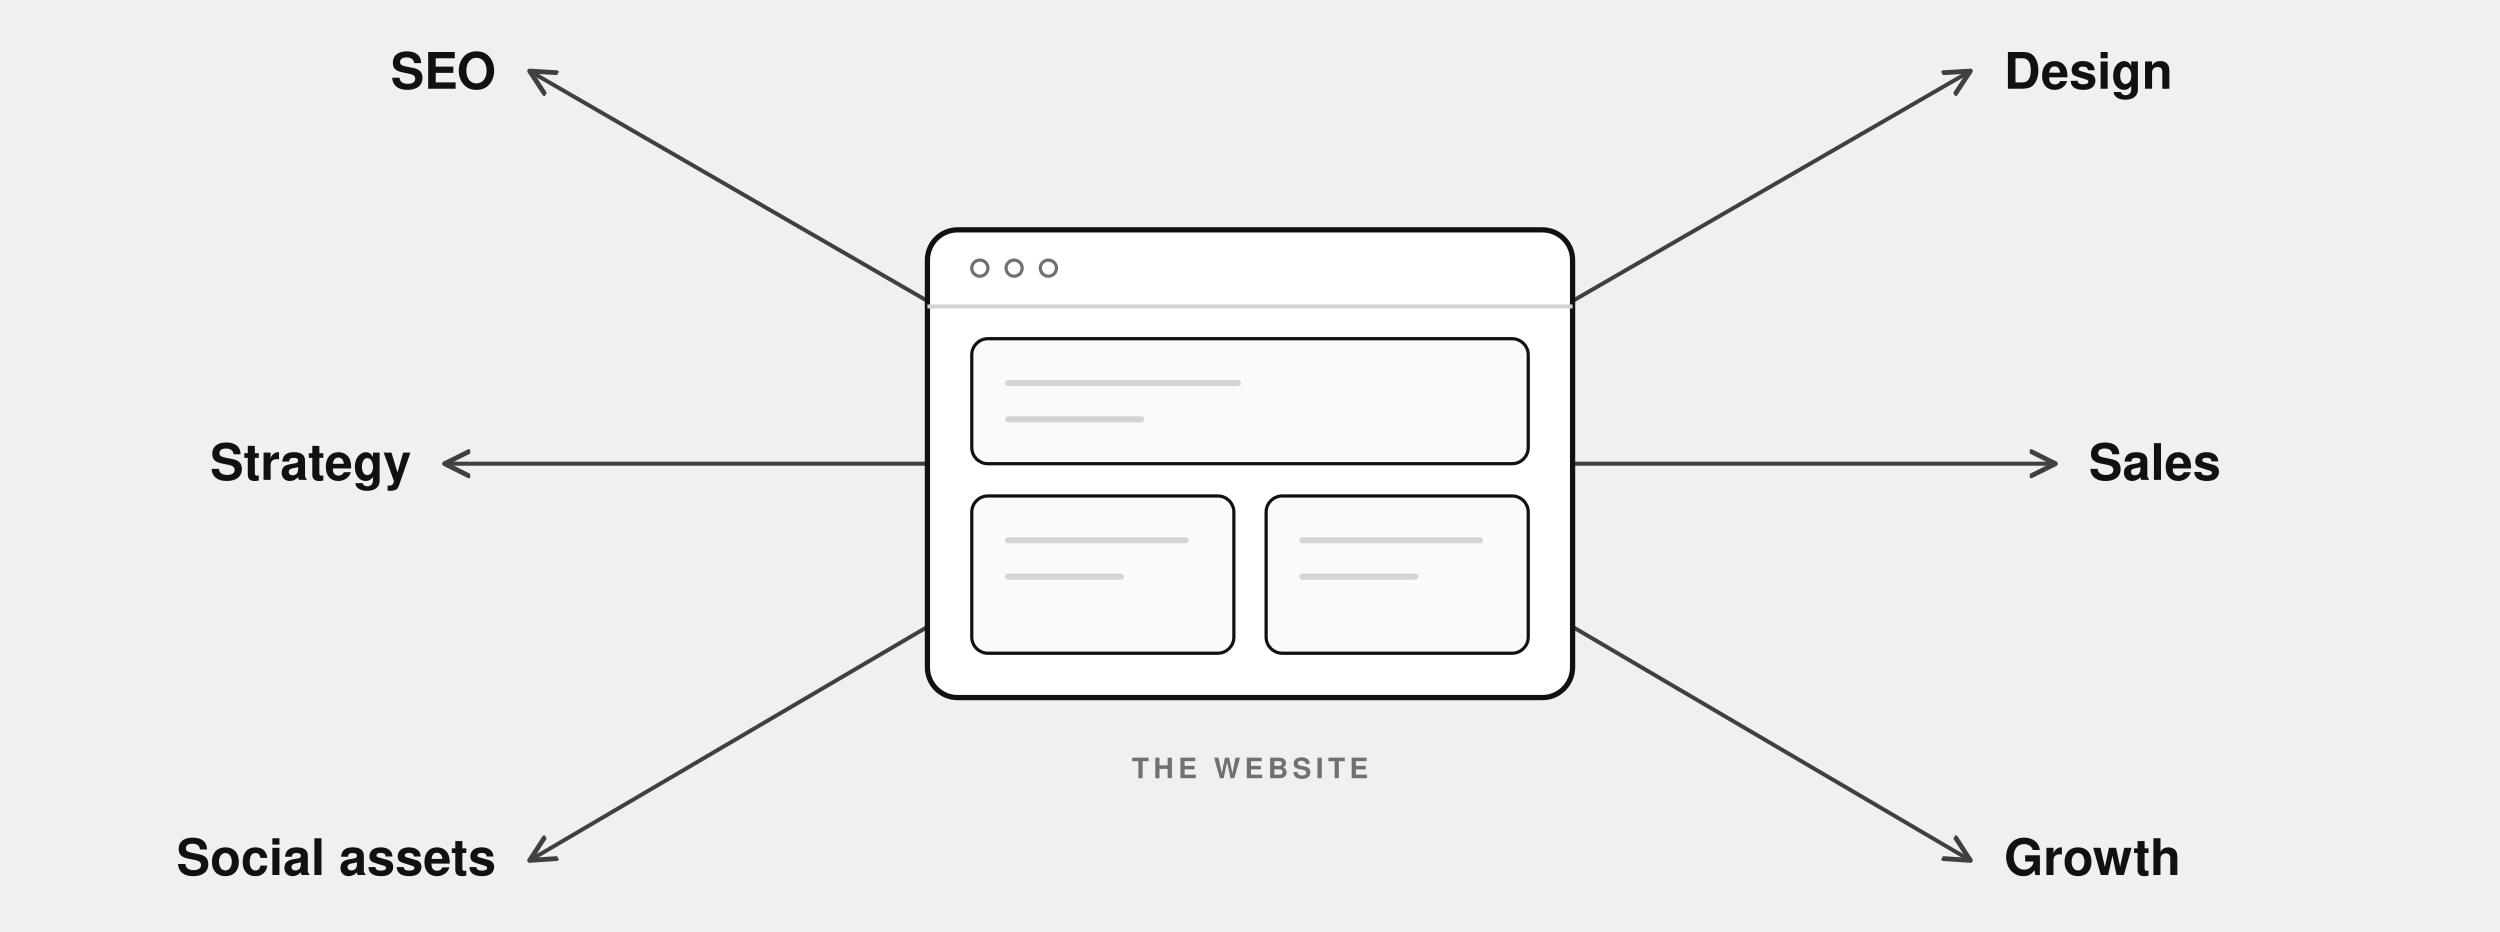
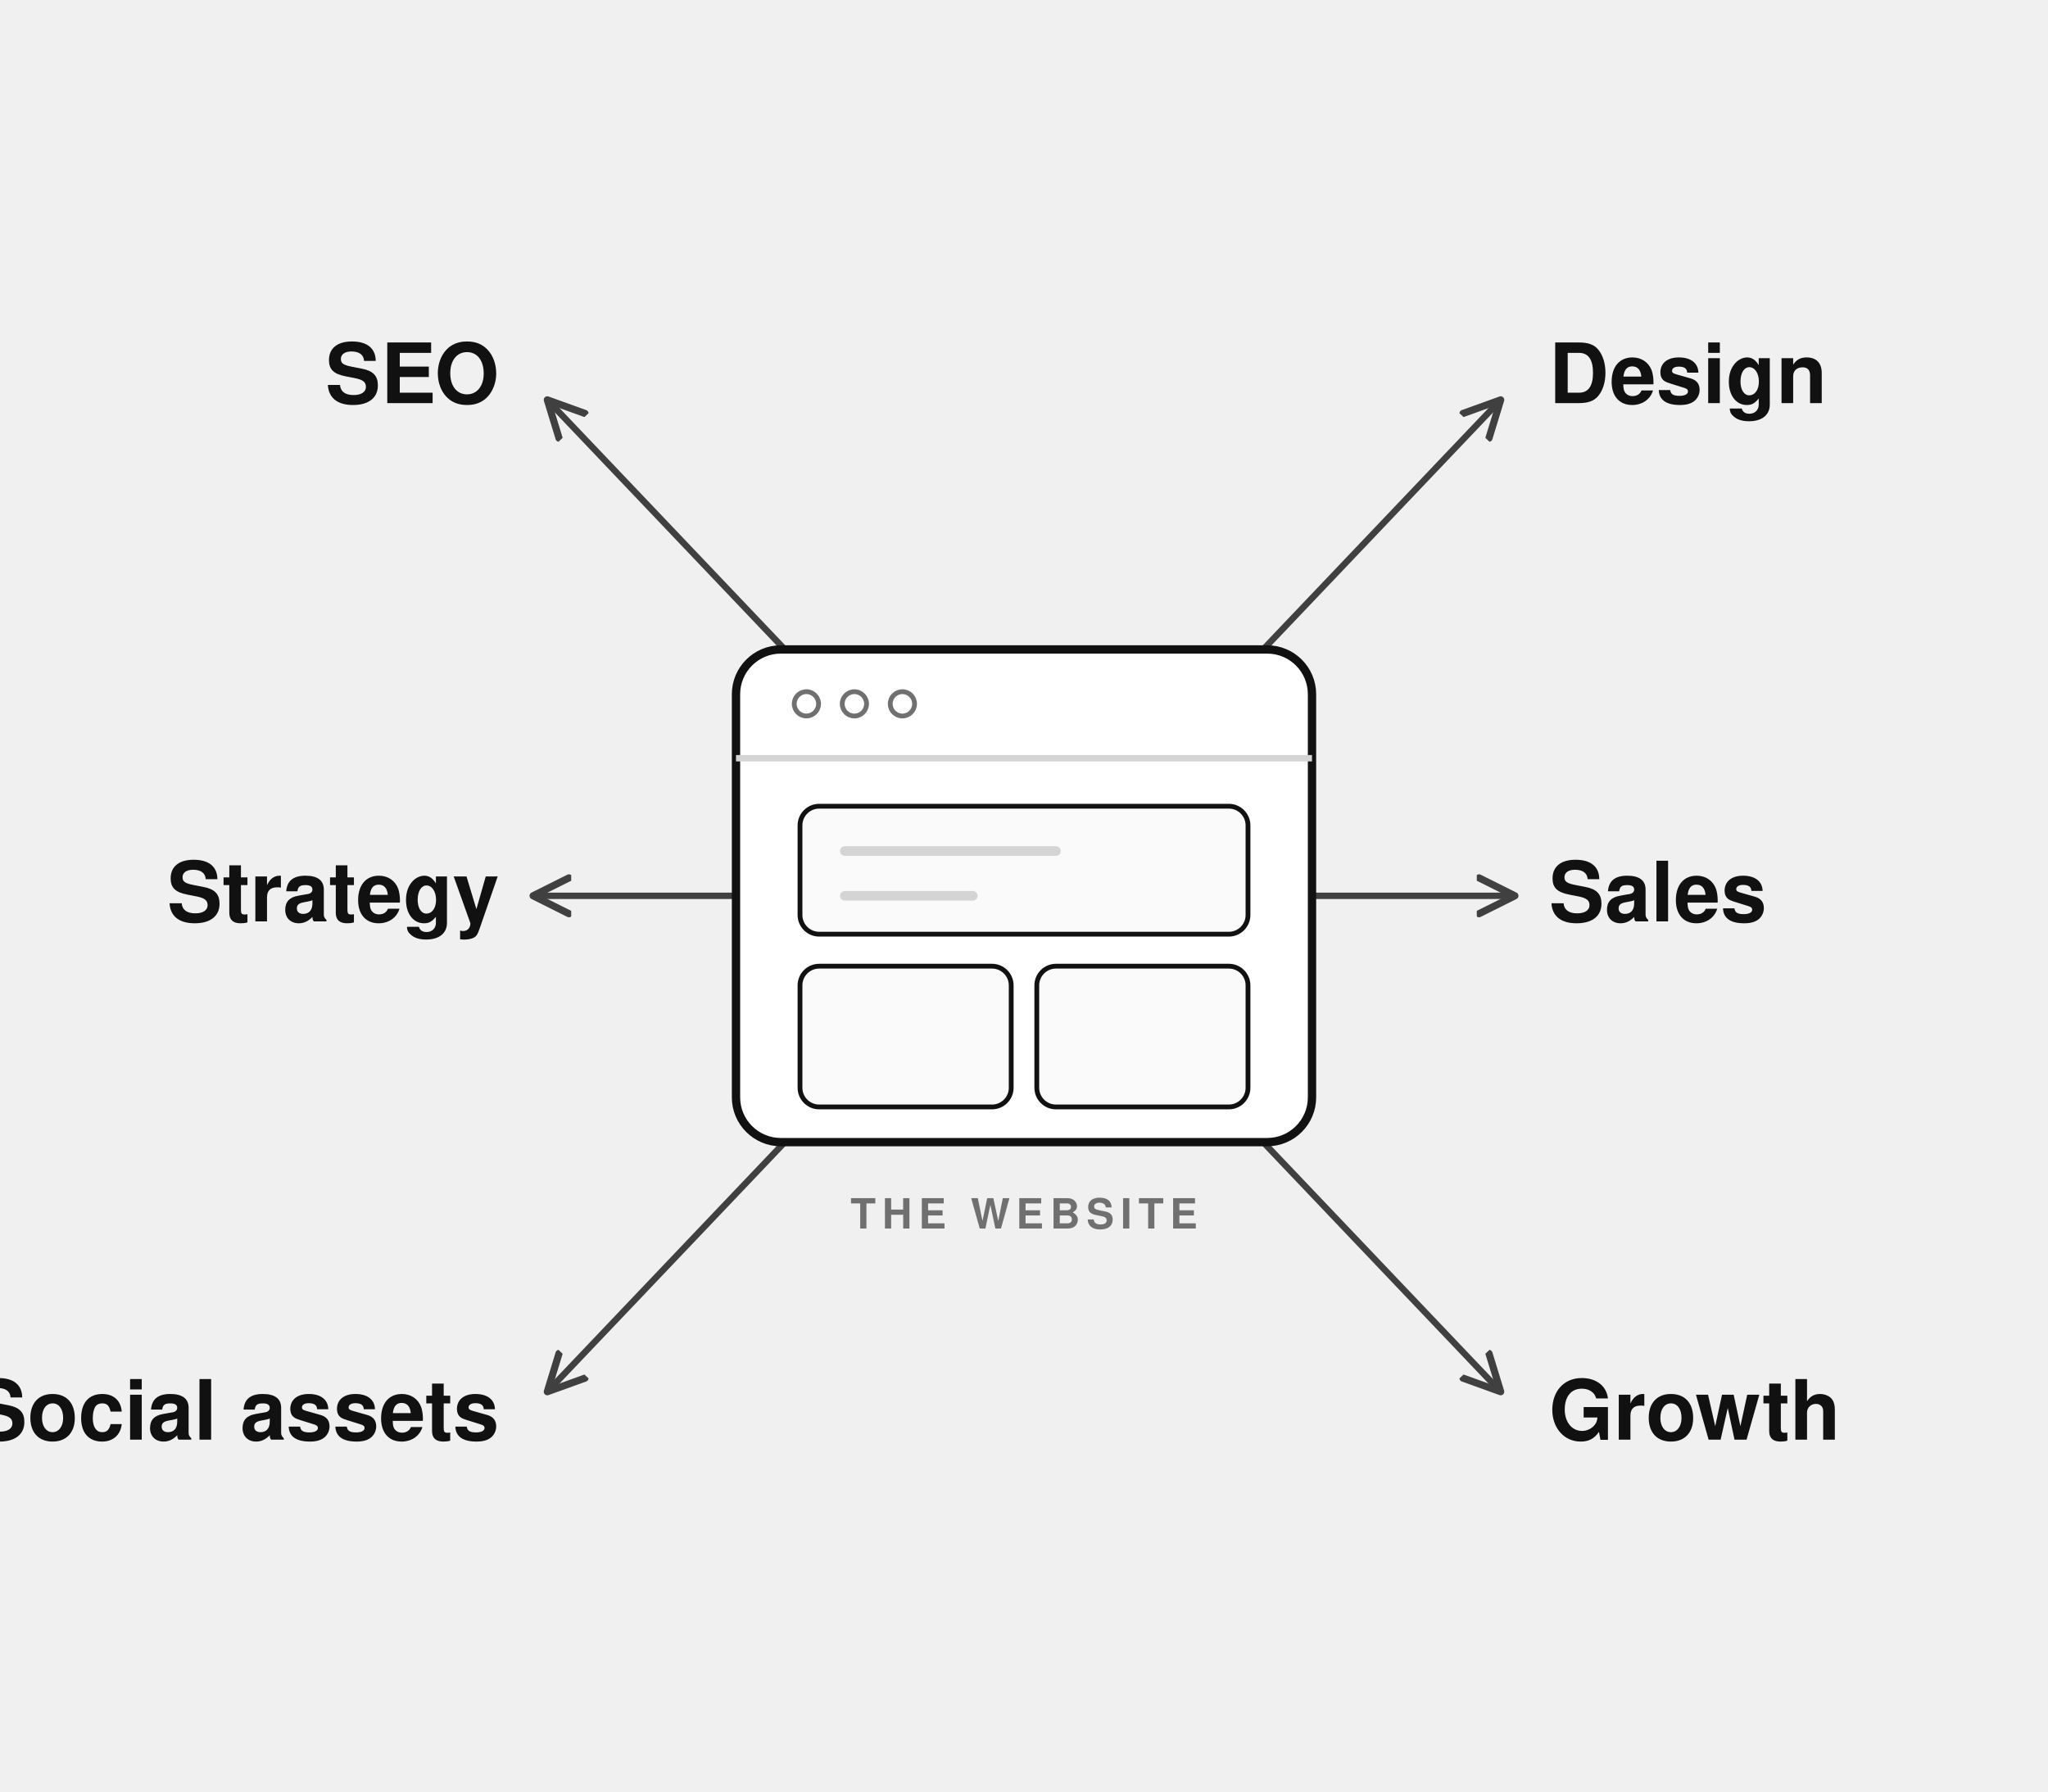
- <svg xmlns="http://www.w3.org/2000/svg" viewBox="0 138 1240 462" fill="none" role="img" aria-label="The website at the center, with SEO, design, social assets, strategy, sales, and growth all emanating from it.">
+ <svg xmlns="http://www.w3.org/2000/svg" viewBox="0 0 640 560" fill="none" role="img" aria-label="The website at the center, with SEO, design, social assets, strategy, sales, and growth all emanating from it.">
  <defs>
-     <marker id="ah-dark" viewBox="0 0 10 10" refX="7.5" refY="5" markerWidth="7.5" markerHeight="7.5" orient="auto">
+     <marker id="ah-dark" viewBox="0 0 10 10" refX="7.5" refY="5" markerWidth="7" markerHeight="7" orient="auto">
      <path d="M0.5,1 L8.5,5 L0.5,9" fill="none" stroke="#404040" stroke-width="1.6" stroke-linecap="round" stroke-linejoin="round" />
    </marker>
  </defs>
  <g stroke="#404040" stroke-width="2" stroke-linecap="round">
-     <path d="M482,300 L264,174" marker-end="url(#ah-dark)" />
-     <path d="M460,368 L222,368" marker-end="url(#ah-dark)" />
-     <path d="M482,436 L264,564" marker-end="url(#ah-dark)" />
-     <path d="M758,300 L976,174" marker-end="url(#ah-dark)" />
-     <path d="M780,368 L1018,368" marker-end="url(#ah-dark)" />
-     <path d="M758,436 L976,564" marker-end="url(#ah-dark)" />
+     <path d="M250,208 L172,126" marker-end="url(#ah-dark)" />
+     <path d="M230,280 L168,280" marker-end="url(#ah-dark)" />
+     <path d="M250,352 L172,434" marker-end="url(#ah-dark)" />
+     <path d="M390,208 L468,126" marker-end="url(#ah-dark)" />
+     <path d="M410,280 L472,280" marker-end="url(#ah-dark)" />
+     <path d="M390,352 L468,434" marker-end="url(#ah-dark)" />
  </g>
-   <rect x="460" y="252" width="320" height="232" rx="15" fill="#ffffff" stroke="#111111" stroke-width="2.6" />
-   <line x1="460" y1="290" x2="780" y2="290" stroke="#d4d4d4" stroke-width="2" />
-   <circle cx="486" cy="271" r="4" fill="none" stroke="#707070" stroke-width="1.6" />
-   <circle cx="503" cy="271" r="4" fill="none" stroke="#707070" stroke-width="1.6" />
-   <circle cx="520" cy="271" r="4" fill="none" stroke="#707070" stroke-width="1.6" />
-   <rect x="482" y="306" width="276" height="62" rx="8" fill="#fafafa" stroke="#111111" stroke-width="1.6" />
-   <line x1="500" y1="328" x2="614" y2="328" stroke="#d4d4d4" stroke-width="3" stroke-linecap="round" />
-   <line x1="500" y1="346" x2="566" y2="346" stroke="#d4d4d4" stroke-width="3" stroke-linecap="round" />
-   <rect x="482" y="384" width="130" height="78" rx="8" fill="#fafafa" stroke="#111111" stroke-width="1.6" />
-   <line x1="500" y1="406" x2="588" y2="406" stroke="#d4d4d4" stroke-width="3" stroke-linecap="round" />
-   <line x1="500" y1="424" x2="556" y2="424" stroke="#d4d4d4" stroke-width="3" stroke-linecap="round" />
-   <rect x="628" y="384" width="130" height="78" rx="8" fill="#fafafa" stroke="#111111" stroke-width="1.6" />
-   <line x1="646" y1="406" x2="734" y2="406" stroke="#d4d4d4" stroke-width="3" stroke-linecap="round" />
-   <line x1="646" y1="424" x2="702" y2="424" stroke="#d4d4d4" stroke-width="3" stroke-linecap="round" />
-   <text x="620" y="524" text-anchor="middle" font-family="-apple-system, BlinkMacSystemFont, 'Segoe UI', system-ui, Helvetica, Arial, sans-serif" font-size="14" font-weight="600" letter-spacing="2.2" fill="#707070">THE WEBSITE</text>
-   <g font-family="-apple-system, BlinkMacSystemFont, 'Segoe UI', system-ui, Helvetica, Arial, sans-serif" font-size="25" font-weight="600" fill="#111111">
-     <text x="246" y="182" text-anchor="end">SEO</text>
-     <text x="204" y="376" text-anchor="end">Strategy</text>
-     <text x="246" y="572" text-anchor="end">Social assets</text>
-     <text x="994" y="182" text-anchor="start">Design</text>
-     <text x="1036" y="376" text-anchor="start">Sales</text>
-     <text x="994" y="572" text-anchor="start">Growth</text>
+   <rect x="230" y="203" width="180" height="154" rx="14" fill="#ffffff" stroke="#111111" stroke-width="2.6" />
+   <line x1="230" y1="237" x2="410" y2="237" stroke="#d4d4d4" stroke-width="2" />
+   <circle cx="252" cy="220" r="3.8" fill="none" stroke="#707070" stroke-width="1.5" />
+   <circle cx="267" cy="220" r="3.8" fill="none" stroke="#707070" stroke-width="1.5" />
+   <circle cx="282" cy="220" r="3.8" fill="none" stroke="#707070" stroke-width="1.5" />
+   <rect x="250" y="252" width="140" height="40" rx="6" fill="#fafafa" stroke="#111111" stroke-width="1.5" />
+   <line x1="264" y1="266" x2="330" y2="266" stroke="#d4d4d4" stroke-width="3" stroke-linecap="round" />
+   <line x1="264" y1="280" x2="304" y2="280" stroke="#d4d4d4" stroke-width="3" stroke-linecap="round" />
+   <rect x="250" y="302" width="66" height="44" rx="6" fill="#fafafa" stroke="#111111" stroke-width="1.5" />
+   <rect x="324" y="302" width="66" height="44" rx="6" fill="#fafafa" stroke="#111111" stroke-width="1.5" />
+   <text x="320" y="384" text-anchor="middle" font-family="-apple-system, BlinkMacSystemFont, 'Segoe UI', system-ui, Helvetica, Arial, sans-serif" font-size="13" font-weight="600" letter-spacing="2" fill="#707070">THE WEBSITE</text>
+   <g font-family="-apple-system, BlinkMacSystemFont, 'Segoe UI', system-ui, Helvetica, Arial, sans-serif" font-size="26" font-weight="600" fill="#111111">
+     <text x="156" y="126" text-anchor="end">SEO</text>
+     <text x="156" y="288" text-anchor="end">Strategy</text>
+     <text x="156" y="450" text-anchor="end">Social assets</text>
+     <text x="484" y="126" text-anchor="start">Design</text>
+     <text x="484" y="288" text-anchor="start">Sales</text>
+     <text x="484" y="450" text-anchor="start">Growth</text>
  </g>
</svg>
